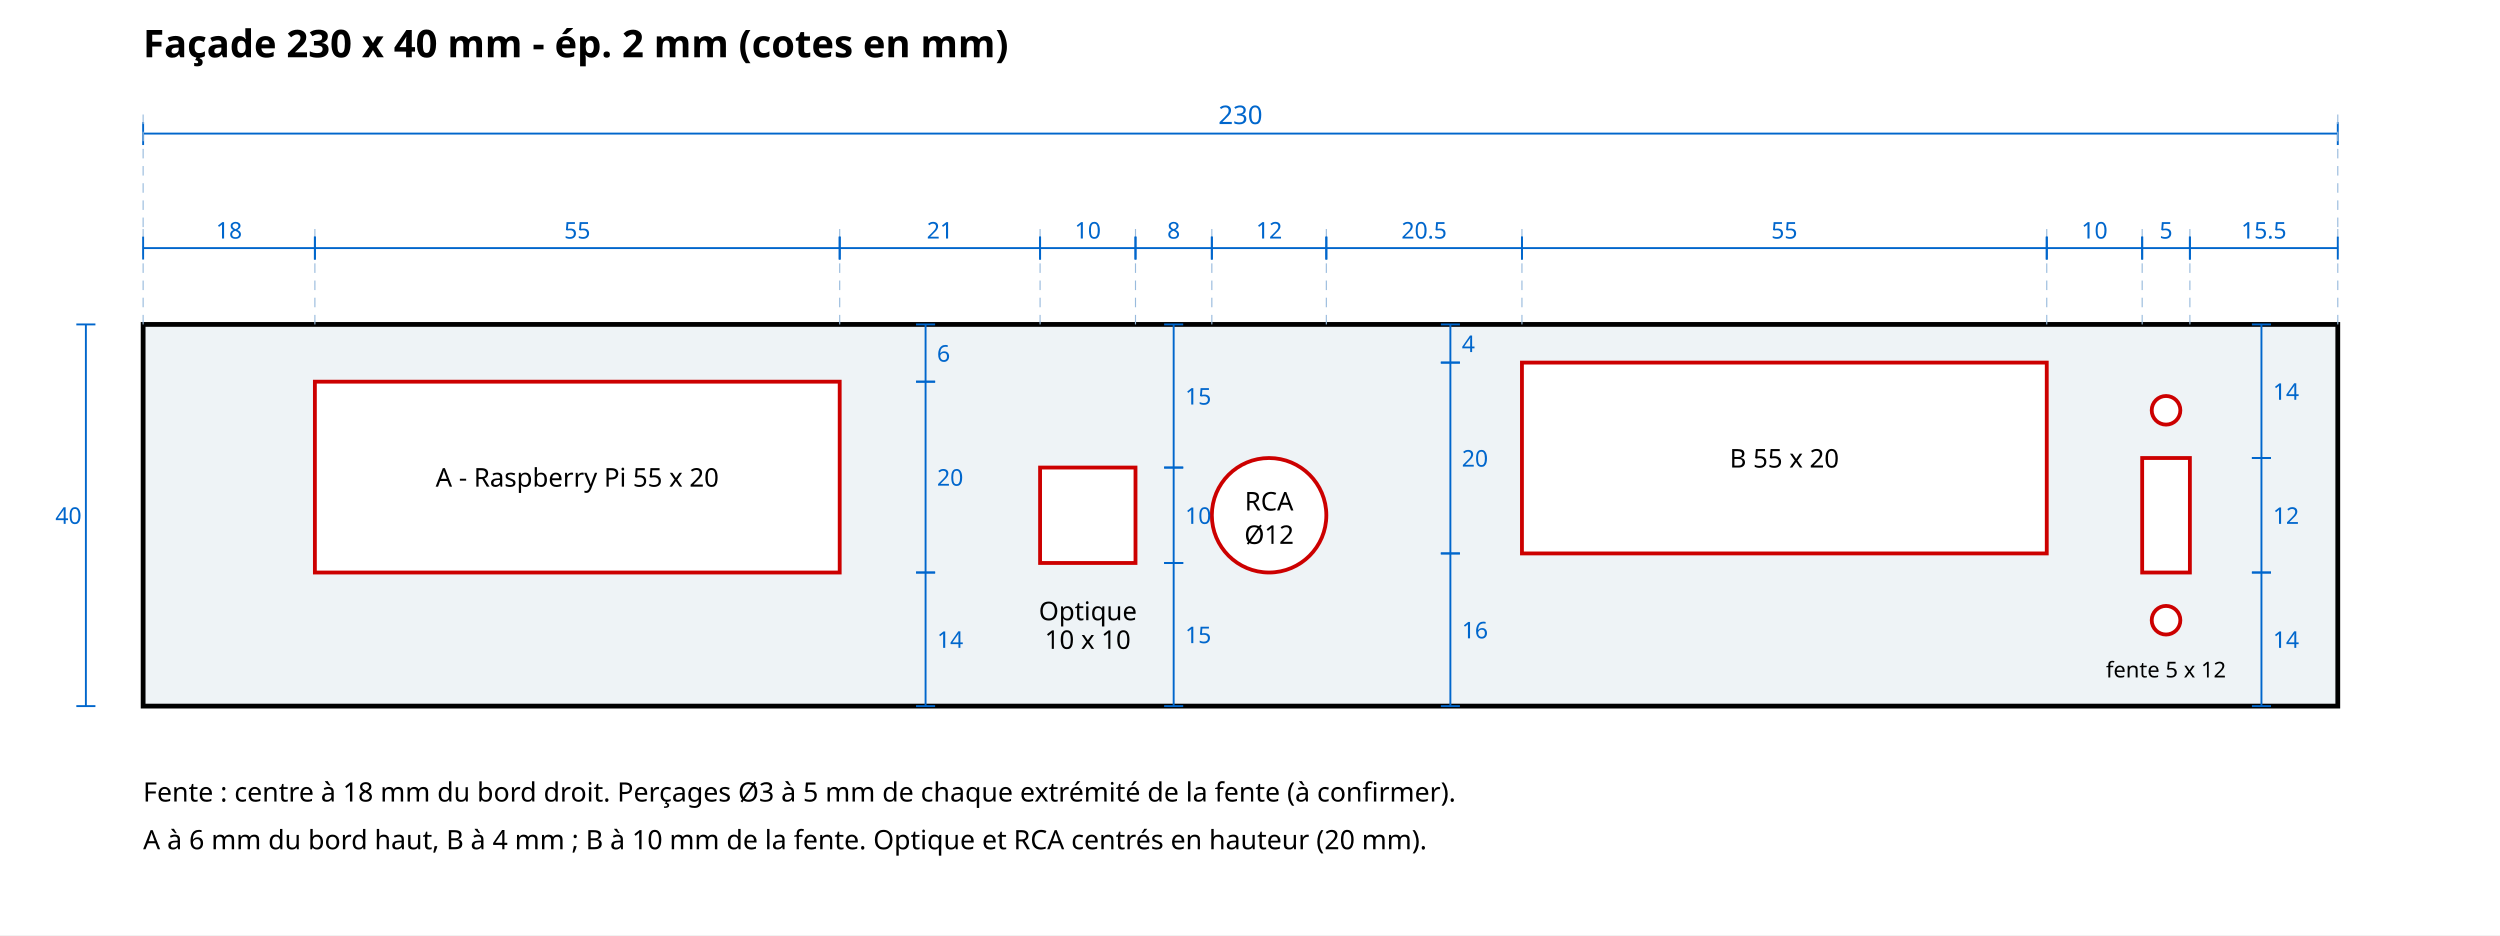
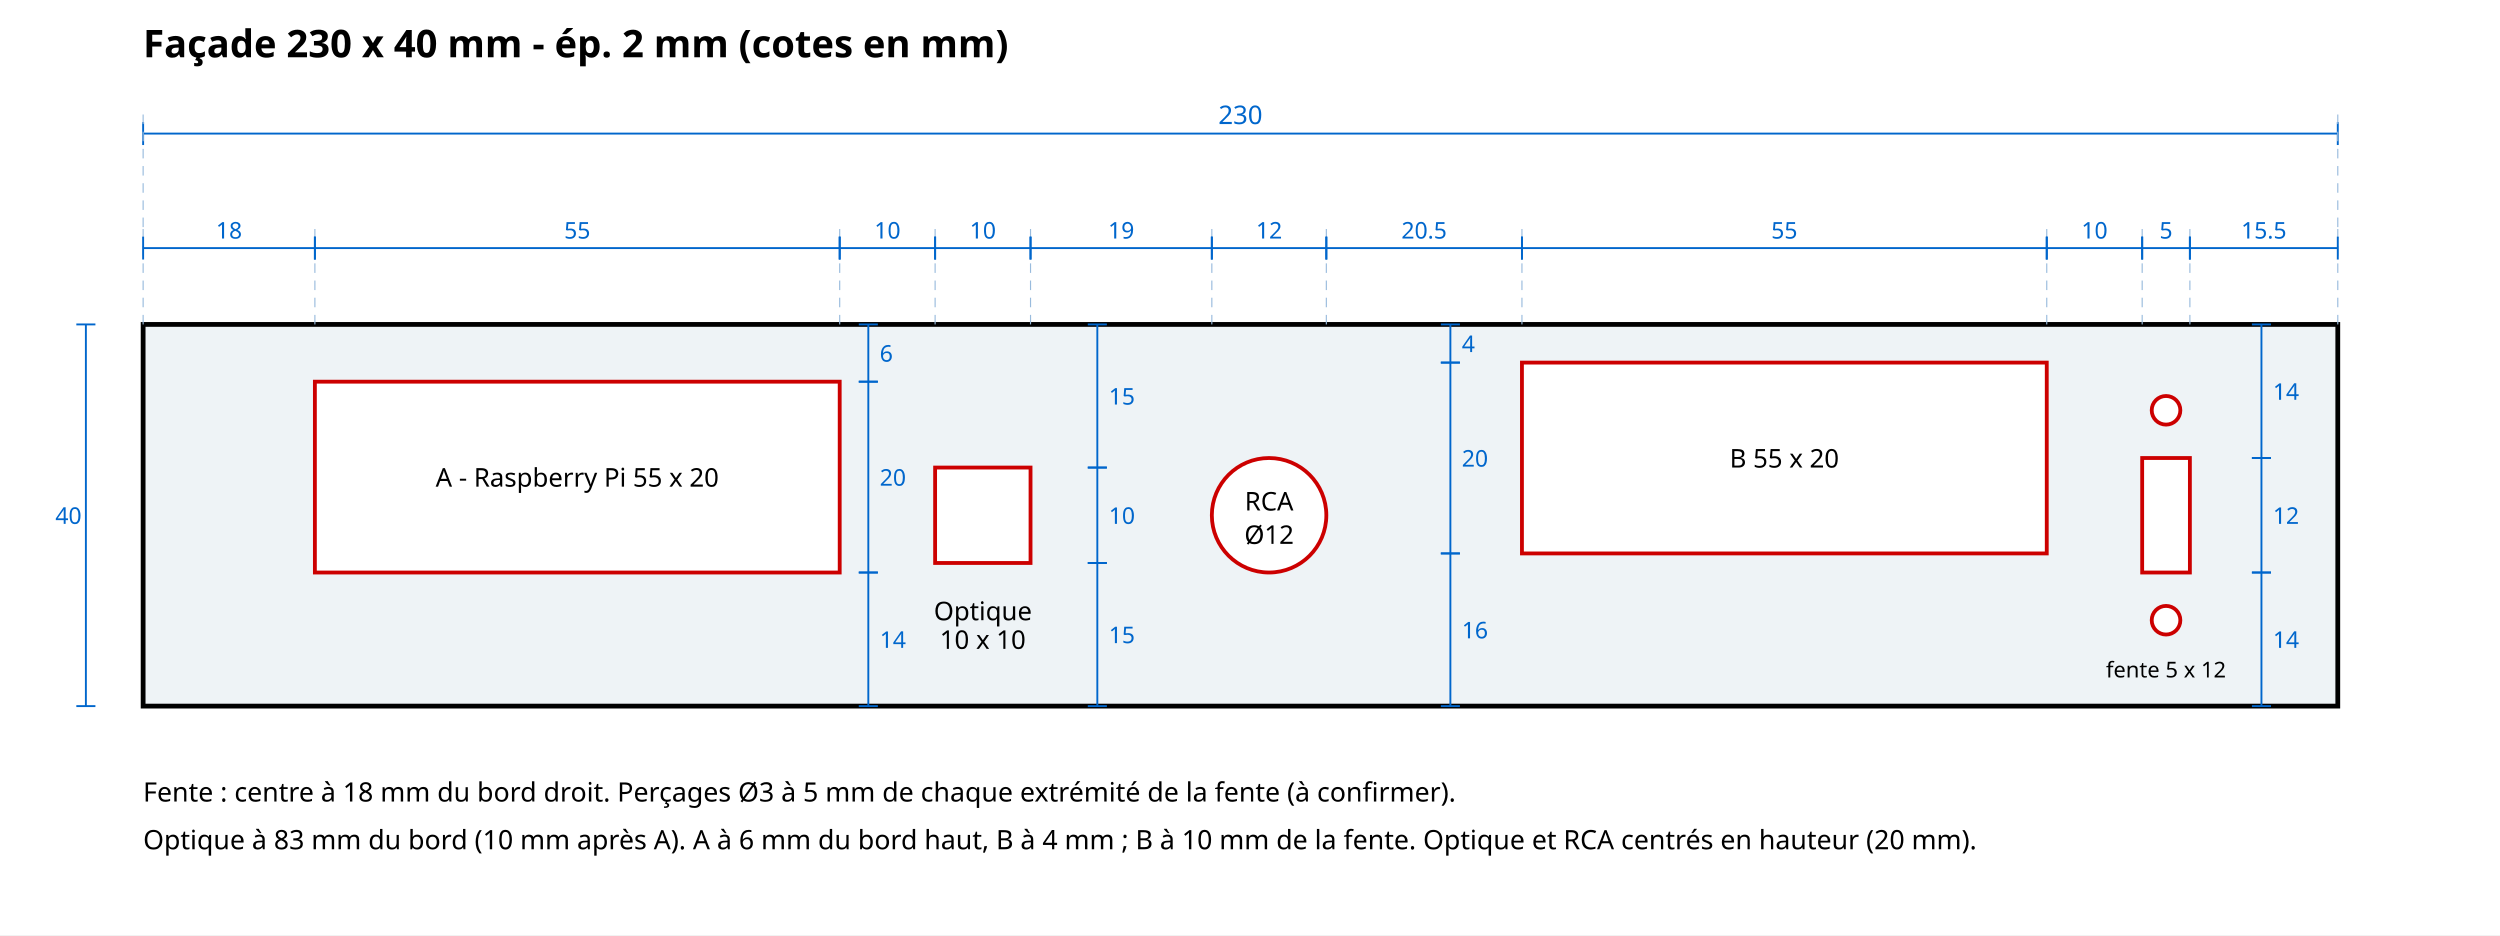
<svg xmlns="http://www.w3.org/2000/svg" viewBox="-15 -34 262 98" width="1572" height="588" font-family="sans-serif" font-size="2.7">
  <rect x="-15" y="-34" width="262" height="98" fill="#fff" />
  <style>.d{stroke:#06c;stroke-width:.2;fill:none}.t{fill:#06c;text-anchor:middle}.e{stroke:#9bd;stroke-width:.12;stroke-dasharray:1 .8}.c{fill:#fff;stroke:#c00;stroke-width:.4}.l{fill:#000;text-anchor:middle}</style>
  <text x="0" y="-28" font-size="4" font-weight="bold">Façade 230 x 40 mm - ép. 2 mm (cotes en mm)</text>
  <rect x="0" y="0" width="230" height="40" fill="#eef3f6" stroke="#000" stroke-width=".5" />
  <rect class="c" x="18" y="6" width="55" height="20" />
  <rect class="c" x="144.5" y="4" width="55" height="20" />
-   <rect class="c" x="94" y="15" width="10" height="10" />
+   <rect class="c" x="83" y="15" width="10" height="10" />
  <circle class="c" cx="118" cy="20" r="6" />
  <rect class="c" x="209.5" y="14" width="5" height="12" />
  <circle class="c" cx="212" cy="9" r="1.5" />
  <circle class="c" cx="212" cy="31" r="1.5" />
  <text class="l" x="45.5" y="17">A - Raspberry Pi 55 x 20</text>
  <text class="l" x="172" y="15">B 55 x 20</text>
-   <text class="l" x="99" y="31">Optique</text>
-   <text class="l" x="99" y="34">10 x 10</text>
+   <text class="l" x="88" y="31">Optique</text>
+   <text class="l" x="88" y="34">10 x 10</text>
  <text class="l" x="118" y="19.5">RCA</text>
  <text class="l" x="118" y="23">Ø12</text>
  <text class="l" x="212" y="37" font-size="2.3">fente 5 x 12</text>
  <path class="e" d="M0 -10V0" />
  <path class="e" d="M18 -10V0" />
  <path class="e" d="M73 -10V0" />
-   <path class="e" d="M94 -10V0" />
-   <path class="e" d="M104 -10V0" />
+   <path class="e" d="M83 -10V0" />
+   <path class="e" d="M93 -10V0" />
  <path class="e" d="M112 -10V0" />
  <path class="e" d="M124 -10V0" />
  <path class="e" d="M144.5 -10V0" />
  <path class="e" d="M199.5 -10V0" />
  <path class="e" d="M209.5 -10V0" />
  <path class="e" d="M214.5 -10V0" />
  <path class="e" d="M230 -10V0" />
  <path class="d" d="M0 -8H18M0 -9.2V-6.8M18 -9.2V-6.8" />
  <text class="t" x="9.0" y="-9" font-size="2.4">18</text>
  <path class="d" d="M18 -8H73M18 -9.2V-6.8M73 -9.2V-6.8" />
  <text class="t" x="45.5" y="-9" font-size="2.4">55</text>
-   <path class="d" d="M73 -8H94M73 -9.2V-6.8M94 -9.2V-6.8" />
-   <text class="t" x="83.5" y="-9" font-size="2.4">21</text>
-   <path class="d" d="M94 -8H104M94 -9.2V-6.8M104 -9.2V-6.8" />
-   <text class="t" x="99.0" y="-9" font-size="2.4">10</text>
-   <path class="d" d="M104 -8H112M104 -9.2V-6.8M112 -9.2V-6.8" />
-   <text class="t" x="108.0" y="-9" font-size="2.4">8</text>
+   <path class="d" d="M73 -8H83M73 -9.2V-6.8M83 -9.2V-6.8" />
+   <text class="t" x="78" y="-9" font-size="2.4">10</text>
+   <path class="d" d="M83 -8H93M83 -9.2V-6.8M93 -9.2V-6.8" />
+   <text class="t" x="88" y="-9" font-size="2.4">10</text>
+   <path class="d" d="M93 -8H112M93 -9.2V-6.8M112 -9.2V-6.8" />
+   <text class="t" x="102.5" y="-9" font-size="2.4">19</text>
  <path class="d" d="M112 -8H124M112 -9.2V-6.8M124 -9.2V-6.8" />
  <text class="t" x="118.0" y="-9" font-size="2.4">12</text>
  <path class="d" d="M124 -8H144.5M124 -9.2V-6.8M144.5 -9.2V-6.8" />
  <text class="t" x="134.25" y="-9" font-size="2.4">20.5</text>
  <path class="d" d="M144.5 -8H199.5M144.5 -9.2V-6.8M199.5 -9.2V-6.8" />
  <text class="t" x="172.0" y="-9" font-size="2.4">55</text>
  <path class="d" d="M199.5 -8H209.5M199.5 -9.2V-6.8M209.5 -9.2V-6.8" />
  <text class="t" x="204.5" y="-9" font-size="2.4">10</text>
  <path class="d" d="M209.5 -8H214.5M209.5 -9.2V-6.8M214.5 -9.2V-6.8" />
  <text class="t" x="212.0" y="-9" font-size="2.4">5</text>
  <path class="d" d="M214.5 -8H230M214.5 -9.2V-6.8M230 -9.2V-6.8" />
  <text class="t" x="222.25" y="-9" font-size="2.4">15.5</text>
  <path class="d" d="M0 -20H230M0 -21.2V-18.8M230 -21.2V-18.8" />
  <text class="t" x="115" y="-21">230</text>
  <path class="e" d="M0 -22V-10M230 -22V-10" />
  <path class="d" d="M-6 0V40M-7 0H-5M-7 40H-5" />
  <text class="t" x="-9.2" y="20.9" text-anchor="start" style="text-anchor:start" font-size="2.4">40</text>
-   <path class="d" d="M82 0V6M81 0H83M81 6H83" />
-   <text class="t" x="83.2" y="3.9" text-anchor="start" style="text-anchor:start" font-size="2.4">6</text>
-   <path class="d" d="M82 6V26M81 6H83M81 26H83" />
-   <text class="t" x="83.2" y="16.9" text-anchor="start" style="text-anchor:start" font-size="2.4">20</text>
-   <path class="d" d="M82 26V40M81 26H83M81 40H83" />
-   <text class="t" x="83.2" y="33.9" text-anchor="start" style="text-anchor:start" font-size="2.4">14</text>
+   <path class="d" d="M76 0V6M75 0H77M75 6H77" />
+   <text class="t" x="77.2" y="3.9" text-anchor="start" style="text-anchor:start" font-size="2.4">6</text>
+   <path class="d" d="M76 6V26M75 6H77M75 26H77" />
+   <text class="t" x="77.2" y="16.9" text-anchor="start" style="text-anchor:start" font-size="2.4">20</text>
+   <path class="d" d="M76 26V40M75 26H77M75 40H77" />
+   <text class="t" x="77.2" y="33.9" text-anchor="start" style="text-anchor:start" font-size="2.4">14</text>
  <path class="d" d="M137 0V4M136 0H138M136 4H138" />
  <text class="t" x="138.2" y="2.9" text-anchor="start" style="text-anchor:start" font-size="2.4">4</text>
  <path class="d" d="M137 4V24M136 4H138M136 24H138" />
  <text class="t" x="138.2" y="14.9" text-anchor="start" style="text-anchor:start" font-size="2.4">20</text>
  <path class="d" d="M137 24V40M136 24H138M136 40H138" />
  <text class="t" x="138.2" y="32.9" text-anchor="start" style="text-anchor:start" font-size="2.4">16</text>
-   <path class="d" d="M108 0V15M107 0H109M107 15H109" />
-   <text class="t" x="109.2" y="8.4" text-anchor="start" style="text-anchor:start" font-size="2.4">15</text>
-   <path class="d" d="M108 15V25M107 15H109M107 25H109" />
-   <text class="t" x="109.2" y="20.9" text-anchor="start" style="text-anchor:start" font-size="2.4">10</text>
-   <path class="d" d="M108 25V40M107 25H109M107 40H109" />
-   <text class="t" x="109.2" y="33.4" text-anchor="start" style="text-anchor:start" font-size="2.4">15</text>
+   <path class="d" d="M100 0V15M99 0H101M99 15H101" />
+   <text class="t" x="101.2" y="8.4" text-anchor="start" style="text-anchor:start" font-size="2.4">15</text>
+   <path class="d" d="M100 15V25M99 15H101M99 25H101" />
+   <text class="t" x="101.2" y="20.9" text-anchor="start" style="text-anchor:start" font-size="2.4">10</text>
+   <path class="d" d="M100 25V40M99 25H101M99 40H101" />
+   <text class="t" x="101.2" y="33.4" text-anchor="start" style="text-anchor:start" font-size="2.4">15</text>
  <path class="d" d="M222 0V14M221 0H223M221 14H223" />
  <text class="t" x="223.2" y="7.9" text-anchor="start" style="text-anchor:start" font-size="2.4">14</text>
  <path class="d" d="M222 14V26M221 14H223M221 26H223" />
  <text class="t" x="223.2" y="20.9" text-anchor="start" style="text-anchor:start" font-size="2.4">12</text>
  <path class="d" d="M222 26V40M221 26H223M221 40H223" />
  <text class="t" x="223.2" y="33.9" text-anchor="start" style="text-anchor:start" font-size="2.4">14</text>
  <text x="0" y="50" font-size="2.8">Fente : centre à 18 mm du bord droit. Perçages Ø3 à 5 mm de chaque extrémité de la fente (à confirmer).</text>
-   <text x="0" y="55" font-size="2.8">A à 6 mm du bord haut, B à 4 mm ; B à 10 mm de la fente. Optique et RCA centrés en hauteur (20 mm).</text>
+   <text x="0" y="55" font-size="2.8">Optique à 83 mm du bord (10 mm après A). A à 6 mm du bord haut, B à 4 mm ; B à 10 mm de la fente. Optique et RCA centrés en hauteur (20 mm).</text>
</svg>
